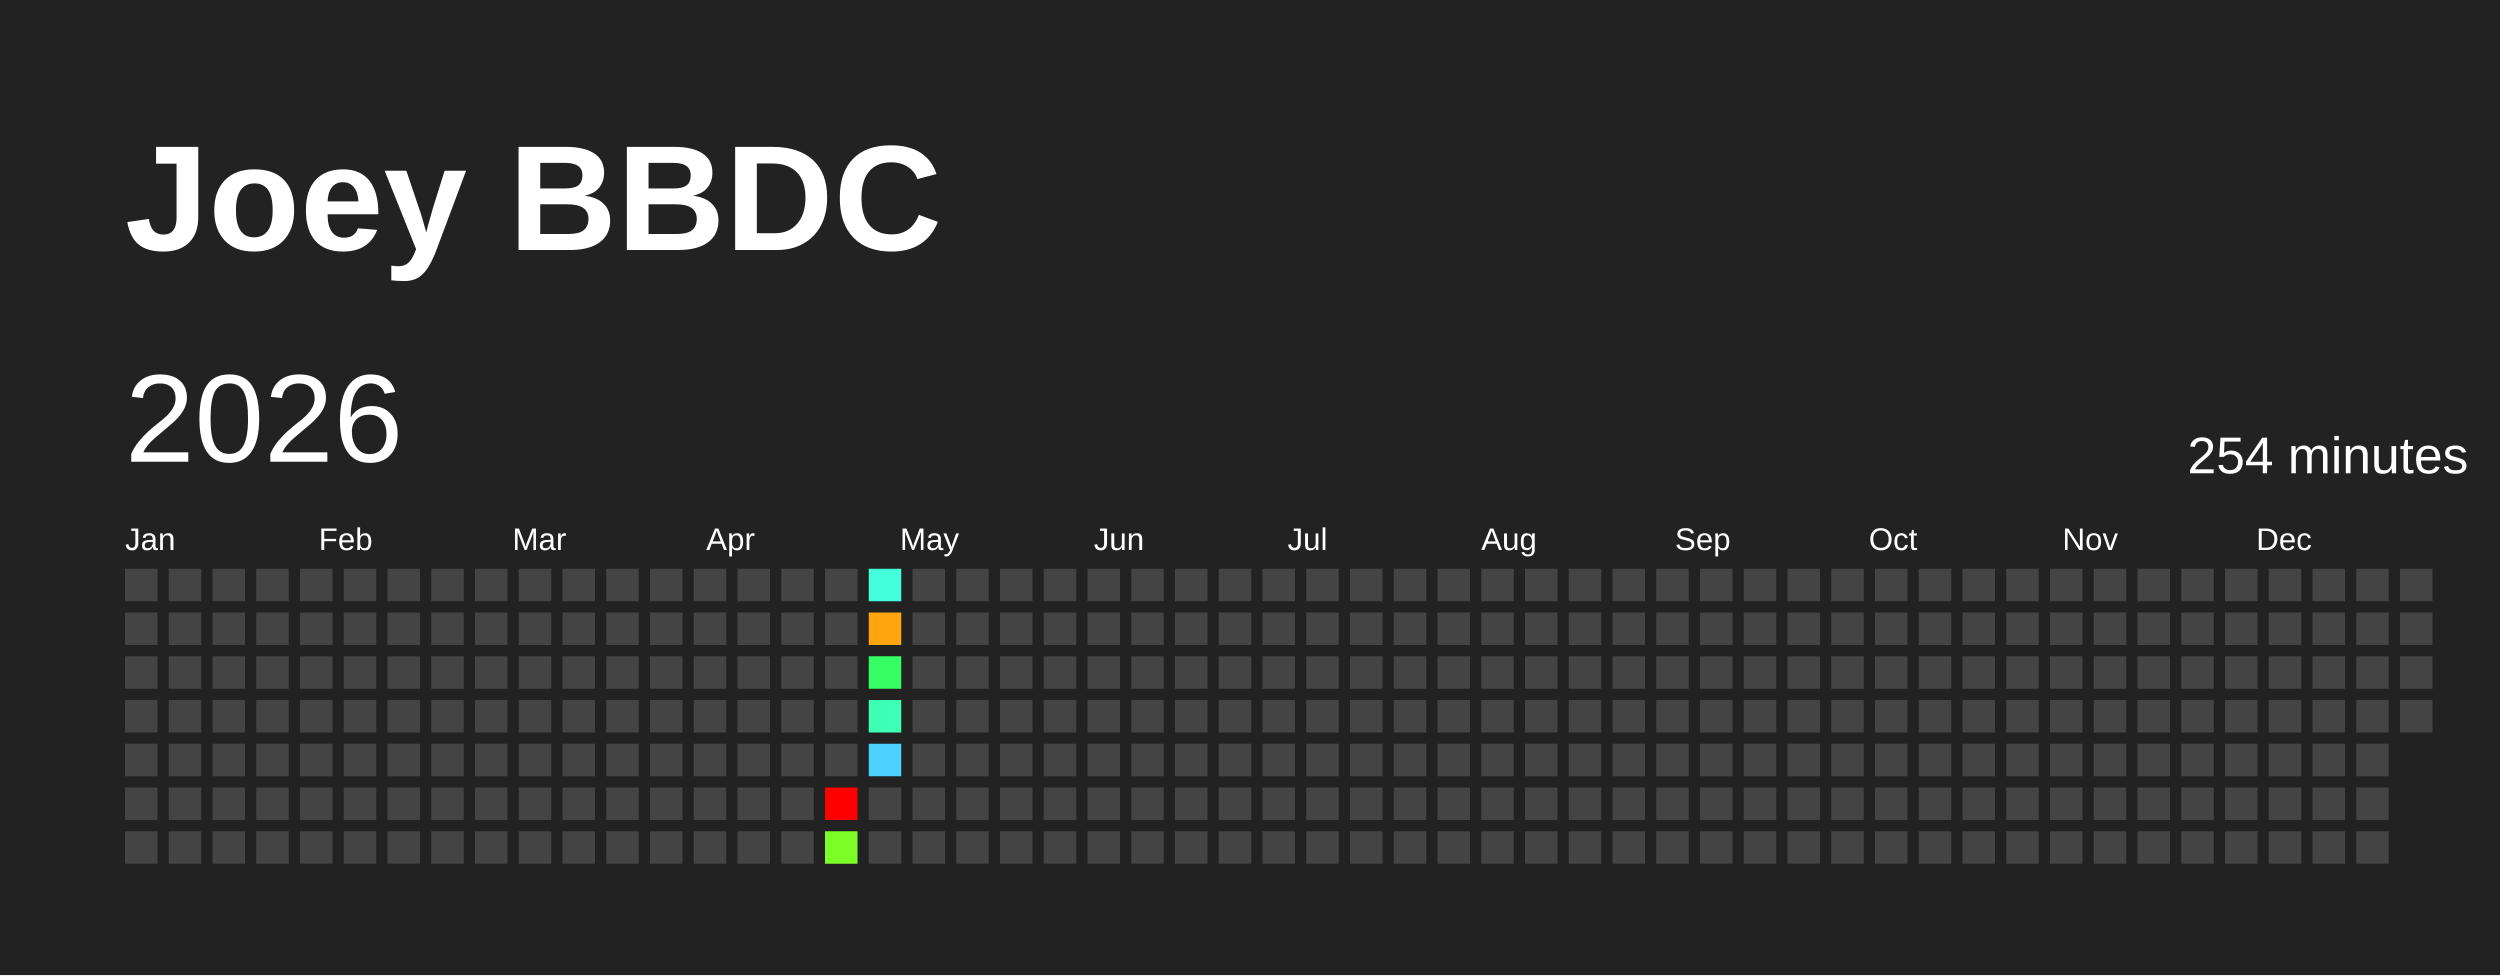
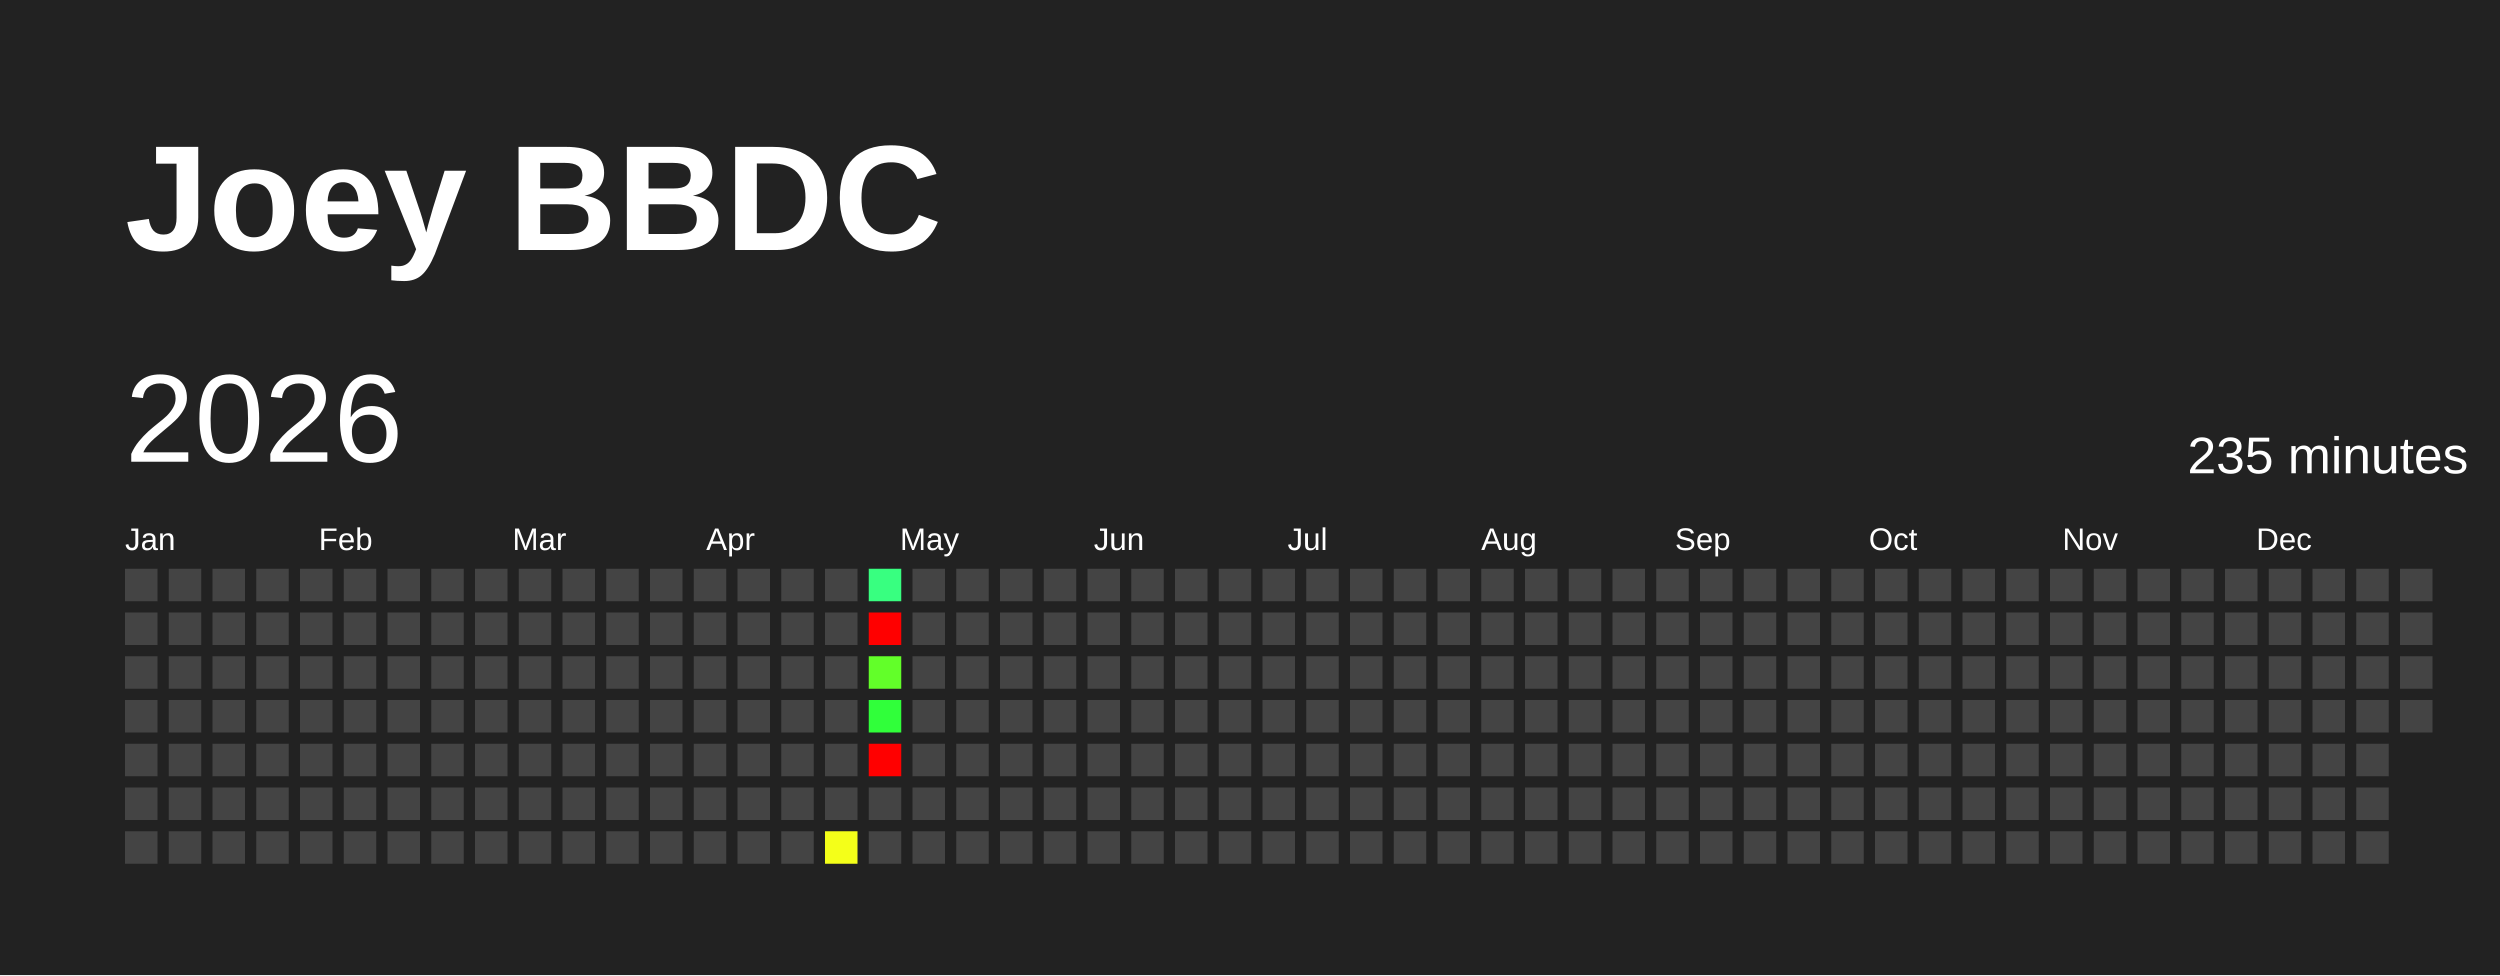
<svg xmlns="http://www.w3.org/2000/svg" baseProfile="full" height="78mm" version="1.1" viewBox="0,0,200,78" width="200mm">
  <defs />
  <rect fill="#222222" height="78" width="200" x="0" y="0" />
  <text fill="#FFFFFF" style="font-size:12px; font-family:Arial; font-weight:bold;" x="10" y="20">Joey BBDC</text>
  <text dominant-baseline="hanging" fill="#FFFFFF" style="font-size:10.0px; font-family:Arial;" x="10" y="30">2026</text>
-   <text dominant-baseline="hanging" fill="#FFFFFF" style="font-size:4.125px; font-family:Arial;" x="175" y="35">254 minutes</text>
+   <text dominant-baseline="hanging" fill="#FFFFFF" style="font-size:4.125px; font-family:Arial;" x="175" y="35">235 minutes</text>
  <text fill="#FFFFFF" style="font-size:2.5px; font-family:Arial" x="10.0" y="44">Jan</text>
  <text fill="#FFFFFF" style="font-size:2.5px; font-family:Arial" x="25.5" y="44">Feb</text>
  <text fill="#FFFFFF" style="font-size:2.5px; font-family:Arial" x="41.0" y="44">Mar</text>
  <text fill="#FFFFFF" style="font-size:2.5px; font-family:Arial" x="56.5" y="44">Apr</text>
  <text fill="#FFFFFF" style="font-size:2.5px; font-family:Arial" x="72.0" y="44">May</text>
  <text fill="#FFFFFF" style="font-size:2.5px; font-family:Arial" x="87.5" y="44">Jun</text>
  <text fill="#FFFFFF" style="font-size:2.5px; font-family:Arial" x="103.0" y="44">Jul</text>
  <text fill="#FFFFFF" style="font-size:2.5px; font-family:Arial" x="118.5" y="44">Aug</text>
  <text fill="#FFFFFF" style="font-size:2.5px; font-family:Arial" x="134.0" y="44">Sep</text>
  <text fill="#FFFFFF" style="font-size:2.5px; font-family:Arial" x="149.5" y="44">Oct</text>
  <text fill="#FFFFFF" style="font-size:2.5px; font-family:Arial" x="165.0" y="44">Nov</text>
  <text fill="#FFFFFF" style="font-size:2.5px; font-family:Arial" x="180.5" y="44">Dec</text>
  <rect fill="#444444" height="2.6" width="2.6" x="10.0" y="45.5" />
  <rect fill="#444444" height="2.6" width="2.6" x="10.0" y="49.0" />
  <rect fill="#444444" height="2.6" width="2.6" x="10.0" y="52.5" />
  <rect fill="#444444" height="2.6" width="2.6" x="10.0" y="56.0" />
  <rect fill="#444444" height="2.6" width="2.6" x="10.0" y="59.5" />
  <rect fill="#444444" height="2.6" width="2.6" x="10.0" y="63.0" />
  <rect fill="#444444" height="2.6" width="2.6" x="10.0" y="66.5" />
  <rect fill="#444444" height="2.6" width="2.6" x="13.5" y="45.5" />
  <rect fill="#444444" height="2.6" width="2.6" x="13.5" y="49.0" />
  <rect fill="#444444" height="2.6" width="2.6" x="13.5" y="52.5" />
  <rect fill="#444444" height="2.6" width="2.6" x="13.5" y="56.0" />
  <rect fill="#444444" height="2.6" width="2.6" x="13.5" y="59.5" />
  <rect fill="#444444" height="2.6" width="2.6" x="13.5" y="63.0" />
  <rect fill="#444444" height="2.6" width="2.6" x="13.5" y="66.5" />
  <rect fill="#444444" height="2.6" width="2.6" x="17.0" y="45.5" />
  <rect fill="#444444" height="2.6" width="2.6" x="17.0" y="49.0" />
  <rect fill="#444444" height="2.6" width="2.6" x="17.0" y="52.5" />
  <rect fill="#444444" height="2.6" width="2.6" x="17.0" y="56.0" />
  <rect fill="#444444" height="2.6" width="2.6" x="17.0" y="59.5" />
  <rect fill="#444444" height="2.6" width="2.6" x="17.0" y="63.0" />
  <rect fill="#444444" height="2.6" width="2.6" x="17.0" y="66.5" />
  <rect fill="#444444" height="2.6" width="2.6" x="20.5" y="45.5" />
  <rect fill="#444444" height="2.6" width="2.6" x="20.5" y="49.0" />
  <rect fill="#444444" height="2.6" width="2.6" x="20.5" y="52.5" />
  <rect fill="#444444" height="2.6" width="2.6" x="20.5" y="56.0" />
  <rect fill="#444444" height="2.6" width="2.6" x="20.5" y="59.5" />
  <rect fill="#444444" height="2.6" width="2.6" x="20.5" y="63.0" />
  <rect fill="#444444" height="2.6" width="2.6" x="20.5" y="66.5" />
  <rect fill="#444444" height="2.6" width="2.6" x="24.0" y="45.5" />
  <rect fill="#444444" height="2.6" width="2.6" x="24.0" y="49.0" />
  <rect fill="#444444" height="2.6" width="2.6" x="24.0" y="52.5" />
  <rect fill="#444444" height="2.6" width="2.6" x="24.0" y="56.0" />
  <rect fill="#444444" height="2.6" width="2.6" x="24.0" y="59.5" />
  <rect fill="#444444" height="2.6" width="2.6" x="24.0" y="63.0" />
  <rect fill="#444444" height="2.6" width="2.6" x="24.0" y="66.5" />
  <rect fill="#444444" height="2.6" width="2.6" x="27.5" y="45.5" />
  <rect fill="#444444" height="2.6" width="2.6" x="27.5" y="49.0" />
  <rect fill="#444444" height="2.6" width="2.6" x="27.5" y="52.5" />
  <rect fill="#444444" height="2.6" width="2.6" x="27.5" y="56.0" />
  <rect fill="#444444" height="2.6" width="2.6" x="27.5" y="59.5" />
  <rect fill="#444444" height="2.6" width="2.6" x="27.5" y="63.0" />
  <rect fill="#444444" height="2.6" width="2.6" x="27.5" y="66.5" />
  <rect fill="#444444" height="2.6" width="2.6" x="31.0" y="45.5" />
  <rect fill="#444444" height="2.6" width="2.6" x="31.0" y="49.0" />
  <rect fill="#444444" height="2.6" width="2.6" x="31.0" y="52.5" />
  <rect fill="#444444" height="2.6" width="2.6" x="31.0" y="56.0" />
  <rect fill="#444444" height="2.6" width="2.6" x="31.0" y="59.5" />
  <rect fill="#444444" height="2.6" width="2.6" x="31.0" y="63.0" />
  <rect fill="#444444" height="2.6" width="2.6" x="31.0" y="66.5" />
  <rect fill="#444444" height="2.6" width="2.6" x="34.5" y="45.5" />
  <rect fill="#444444" height="2.6" width="2.6" x="34.5" y="49.0" />
  <rect fill="#444444" height="2.6" width="2.6" x="34.5" y="52.5" />
  <rect fill="#444444" height="2.6" width="2.6" x="34.5" y="56.0" />
  <rect fill="#444444" height="2.6" width="2.6" x="34.5" y="59.5" />
  <rect fill="#444444" height="2.6" width="2.6" x="34.5" y="63.0" />
  <rect fill="#444444" height="2.6" width="2.6" x="34.5" y="66.5" />
  <rect fill="#444444" height="2.6" width="2.6" x="38.0" y="45.5" />
  <rect fill="#444444" height="2.6" width="2.6" x="38.0" y="49.0" />
  <rect fill="#444444" height="2.6" width="2.6" x="38.0" y="52.5" />
  <rect fill="#444444" height="2.6" width="2.6" x="38.0" y="56.0" />
  <rect fill="#444444" height="2.6" width="2.6" x="38.0" y="59.5" />
  <rect fill="#444444" height="2.6" width="2.6" x="38.0" y="63.0" />
  <rect fill="#444444" height="2.6" width="2.6" x="38.0" y="66.5" />
  <rect fill="#444444" height="2.6" width="2.6" x="41.5" y="45.5" />
  <rect fill="#444444" height="2.6" width="2.6" x="41.5" y="49.0" />
  <rect fill="#444444" height="2.6" width="2.6" x="41.5" y="52.5" />
  <rect fill="#444444" height="2.6" width="2.6" x="41.5" y="56.0" />
  <rect fill="#444444" height="2.6" width="2.6" x="41.5" y="59.5" />
  <rect fill="#444444" height="2.6" width="2.6" x="41.5" y="63.0" />
  <rect fill="#444444" height="2.6" width="2.6" x="41.5" y="66.5" />
  <rect fill="#444444" height="2.6" width="2.6" x="45.0" y="45.5" />
  <rect fill="#444444" height="2.6" width="2.6" x="45.0" y="49.0" />
  <rect fill="#444444" height="2.6" width="2.6" x="45.0" y="52.5" />
  <rect fill="#444444" height="2.6" width="2.6" x="45.0" y="56.0" />
  <rect fill="#444444" height="2.6" width="2.6" x="45.0" y="59.5" />
  <rect fill="#444444" height="2.6" width="2.6" x="45.0" y="63.0" />
  <rect fill="#444444" height="2.6" width="2.6" x="45.0" y="66.5" />
  <rect fill="#444444" height="2.6" width="2.6" x="48.5" y="45.5" />
  <rect fill="#444444" height="2.6" width="2.6" x="48.5" y="49.0" />
  <rect fill="#444444" height="2.6" width="2.6" x="48.5" y="52.5" />
  <rect fill="#444444" height="2.6" width="2.6" x="48.5" y="56.0" />
  <rect fill="#444444" height="2.6" width="2.6" x="48.5" y="59.5" />
  <rect fill="#444444" height="2.6" width="2.6" x="48.5" y="63.0" />
  <rect fill="#444444" height="2.6" width="2.6" x="48.5" y="66.5" />
  <rect fill="#444444" height="2.6" width="2.6" x="52.0" y="45.5" />
  <rect fill="#444444" height="2.6" width="2.6" x="52.0" y="49.0" />
  <rect fill="#444444" height="2.6" width="2.6" x="52.0" y="52.5" />
  <rect fill="#444444" height="2.6" width="2.6" x="52.0" y="56.0" />
  <rect fill="#444444" height="2.6" width="2.6" x="52.0" y="59.5" />
  <rect fill="#444444" height="2.6" width="2.6" x="52.0" y="63.0" />
  <rect fill="#444444" height="2.6" width="2.6" x="52.0" y="66.5" />
  <rect fill="#444444" height="2.6" width="2.6" x="55.5" y="45.5" />
  <rect fill="#444444" height="2.6" width="2.6" x="55.5" y="49.0" />
  <rect fill="#444444" height="2.6" width="2.6" x="55.5" y="52.5" />
  <rect fill="#444444" height="2.6" width="2.6" x="55.5" y="56.0" />
  <rect fill="#444444" height="2.6" width="2.6" x="55.5" y="59.5" />
  <rect fill="#444444" height="2.6" width="2.6" x="55.5" y="63.0" />
  <rect fill="#444444" height="2.6" width="2.6" x="55.5" y="66.5" />
  <rect fill="#444444" height="2.6" width="2.6" x="59.0" y="45.5" />
  <rect fill="#444444" height="2.6" width="2.6" x="59.0" y="49.0" />
  <rect fill="#444444" height="2.6" width="2.6" x="59.0" y="52.5" />
  <rect fill="#444444" height="2.6" width="2.6" x="59.0" y="56.0" />
  <rect fill="#444444" height="2.6" width="2.6" x="59.0" y="59.5" />
  <rect fill="#444444" height="2.6" width="2.6" x="59.0" y="63.0" />
  <rect fill="#444444" height="2.6" width="2.6" x="59.0" y="66.5" />
  <rect fill="#444444" height="2.6" width="2.6" x="62.5" y="45.5" />
  <rect fill="#444444" height="2.6" width="2.6" x="62.5" y="49.0" />
  <rect fill="#444444" height="2.6" width="2.6" x="62.5" y="52.5" />
  <rect fill="#444444" height="2.6" width="2.6" x="62.5" y="56.0" />
  <rect fill="#444444" height="2.6" width="2.6" x="62.5" y="59.5" />
  <rect fill="#444444" height="2.6" width="2.6" x="62.5" y="63.0" />
  <rect fill="#444444" height="2.6" width="2.6" x="62.5" y="66.5" />
  <rect fill="#444444" height="2.6" width="2.6" x="66.0" y="45.5" />
  <rect fill="#444444" height="2.6" width="2.6" x="66.0" y="49.0" />
  <rect fill="#444444" height="2.6" width="2.6" x="66.0" y="52.5" />
  <rect fill="#444444" height="2.6" width="2.6" x="66.0" y="56.0" />
  <rect fill="#444444" height="2.6" width="2.6" x="66.0" y="59.5" />
-   <rect fill="red" height="2.6" width="2.6" x="66.0" y="63.0" />
-   <rect fill="#7cff26" height="2.6" width="2.6" x="66.0" y="66.5" />
-   <rect fill="#43ffdc" height="2.6" width="2.6" x="69.5" y="45.5" />
-   <rect fill="#ffa60f" height="2.6" width="2.6" x="69.5" y="49.0" />
-   <rect fill="#35ff64" height="2.6" width="2.6" x="69.5" y="52.5" />
-   <rect fill="#3effb6" height="2.6" width="2.6" x="69.5" y="56.0" />
-   <rect fill="#4dd2ff" height="2.6" width="2.6" x="69.5" y="59.5" />
+   <rect fill="#444444" height="2.6" width="2.6" x="66.0" y="63.0" />
+   <rect fill="#f4ff19" height="2.6" width="2.6" x="66.0" y="66.5" />
+   <rect fill="#38ff80" height="2.6" width="2.6" x="69.5" y="45.5" />
+   <rect fill="red" height="2.6" width="2.6" x="69.5" y="49.0" />
+   <rect fill="#62ff29" height="2.6" width="2.6" x="69.5" y="52.5" />
+   <rect fill="#30ff3a" height="2.6" width="2.6" x="69.5" y="56.0" />
+   <rect fill="red" height="2.6" width="2.6" x="69.5" y="59.5" />
  <rect fill="#444444" height="2.6" width="2.6" x="69.5" y="63.0" />
  <rect fill="#444444" height="2.6" width="2.6" x="69.5" y="66.5" />
  <rect fill="#444444" height="2.6" width="2.6" x="73.0" y="45.5" />
  <rect fill="#444444" height="2.6" width="2.6" x="73.0" y="49.0" />
  <rect fill="#444444" height="2.6" width="2.6" x="73.0" y="52.5" />
  <rect fill="#444444" height="2.6" width="2.6" x="73.0" y="56.0" />
  <rect fill="#444444" height="2.6" width="2.6" x="73.0" y="59.5" />
  <rect fill="#444444" height="2.6" width="2.6" x="73.0" y="63.0" />
  <rect fill="#444444" height="2.6" width="2.6" x="73.0" y="66.5" />
  <rect fill="#444444" height="2.6" width="2.6" x="76.5" y="45.5" />
  <rect fill="#444444" height="2.6" width="2.6" x="76.5" y="49.0" />
  <rect fill="#444444" height="2.6" width="2.6" x="76.5" y="52.5" />
  <rect fill="#444444" height="2.6" width="2.6" x="76.5" y="56.0" />
  <rect fill="#444444" height="2.6" width="2.6" x="76.5" y="59.5" />
  <rect fill="#444444" height="2.6" width="2.6" x="76.5" y="63.0" />
  <rect fill="#444444" height="2.6" width="2.6" x="76.5" y="66.5" />
  <rect fill="#444444" height="2.6" width="2.6" x="80.0" y="45.5" />
  <rect fill="#444444" height="2.6" width="2.6" x="80.0" y="49.0" />
  <rect fill="#444444" height="2.6" width="2.6" x="80.0" y="52.5" />
  <rect fill="#444444" height="2.6" width="2.6" x="80.0" y="56.0" />
  <rect fill="#444444" height="2.6" width="2.6" x="80.0" y="59.5" />
  <rect fill="#444444" height="2.6" width="2.6" x="80.0" y="63.0" />
  <rect fill="#444444" height="2.6" width="2.6" x="80.0" y="66.5" />
  <rect fill="#444444" height="2.6" width="2.6" x="83.5" y="45.5" />
  <rect fill="#444444" height="2.6" width="2.6" x="83.5" y="49.0" />
  <rect fill="#444444" height="2.6" width="2.6" x="83.5" y="52.5" />
  <rect fill="#444444" height="2.6" width="2.6" x="83.5" y="56.0" />
  <rect fill="#444444" height="2.6" width="2.6" x="83.5" y="59.5" />
  <rect fill="#444444" height="2.6" width="2.6" x="83.5" y="63.0" />
  <rect fill="#444444" height="2.6" width="2.6" x="83.5" y="66.5" />
  <rect fill="#444444" height="2.6" width="2.6" x="87.0" y="45.5" />
  <rect fill="#444444" height="2.6" width="2.6" x="87.0" y="49.0" />
  <rect fill="#444444" height="2.6" width="2.6" x="87.0" y="52.5" />
  <rect fill="#444444" height="2.6" width="2.6" x="87.0" y="56.0" />
  <rect fill="#444444" height="2.6" width="2.6" x="87.0" y="59.5" />
  <rect fill="#444444" height="2.6" width="2.6" x="87.0" y="63.0" />
  <rect fill="#444444" height="2.6" width="2.6" x="87.0" y="66.5" />
  <rect fill="#444444" height="2.6" width="2.6" x="90.5" y="45.5" />
  <rect fill="#444444" height="2.6" width="2.6" x="90.5" y="49.0" />
  <rect fill="#444444" height="2.6" width="2.6" x="90.5" y="52.5" />
  <rect fill="#444444" height="2.6" width="2.6" x="90.5" y="56.0" />
  <rect fill="#444444" height="2.6" width="2.6" x="90.5" y="59.5" />
  <rect fill="#444444" height="2.6" width="2.6" x="90.5" y="63.0" />
  <rect fill="#444444" height="2.6" width="2.6" x="90.5" y="66.5" />
  <rect fill="#444444" height="2.6" width="2.6" x="94.0" y="45.5" />
  <rect fill="#444444" height="2.6" width="2.6" x="94.0" y="49.0" />
  <rect fill="#444444" height="2.6" width="2.6" x="94.0" y="52.5" />
  <rect fill="#444444" height="2.6" width="2.6" x="94.0" y="56.0" />
  <rect fill="#444444" height="2.6" width="2.6" x="94.0" y="59.5" />
  <rect fill="#444444" height="2.6" width="2.6" x="94.0" y="63.0" />
  <rect fill="#444444" height="2.6" width="2.6" x="94.0" y="66.5" />
  <rect fill="#444444" height="2.6" width="2.6" x="97.5" y="45.5" />
  <rect fill="#444444" height="2.6" width="2.6" x="97.5" y="49.0" />
  <rect fill="#444444" height="2.6" width="2.6" x="97.5" y="52.5" />
  <rect fill="#444444" height="2.6" width="2.6" x="97.5" y="56.0" />
  <rect fill="#444444" height="2.6" width="2.6" x="97.5" y="59.5" />
  <rect fill="#444444" height="2.6" width="2.6" x="97.5" y="63.0" />
  <rect fill="#444444" height="2.6" width="2.6" x="97.5" y="66.5" />
  <rect fill="#444444" height="2.6" width="2.6" x="101.0" y="45.5" />
  <rect fill="#444444" height="2.6" width="2.6" x="101.0" y="49.0" />
  <rect fill="#444444" height="2.6" width="2.6" x="101.0" y="52.5" />
  <rect fill="#444444" height="2.6" width="2.6" x="101.0" y="56.0" />
  <rect fill="#444444" height="2.6" width="2.6" x="101.0" y="59.5" />
  <rect fill="#444444" height="2.6" width="2.6" x="101.0" y="63.0" />
  <rect fill="#444444" height="2.6" width="2.6" x="101.0" y="66.5" />
  <rect fill="#444444" height="2.6" width="2.6" x="104.5" y="45.5" />
  <rect fill="#444444" height="2.6" width="2.6" x="104.5" y="49.0" />
  <rect fill="#444444" height="2.6" width="2.6" x="104.5" y="52.5" />
  <rect fill="#444444" height="2.6" width="2.6" x="104.5" y="56.0" />
  <rect fill="#444444" height="2.6" width="2.6" x="104.5" y="59.5" />
  <rect fill="#444444" height="2.6" width="2.6" x="104.5" y="63.0" />
  <rect fill="#444444" height="2.6" width="2.6" x="104.5" y="66.5" />
  <rect fill="#444444" height="2.6" width="2.6" x="108.0" y="45.5" />
  <rect fill="#444444" height="2.6" width="2.6" x="108.0" y="49.0" />
  <rect fill="#444444" height="2.6" width="2.6" x="108.0" y="52.5" />
  <rect fill="#444444" height="2.6" width="2.6" x="108.0" y="56.0" />
  <rect fill="#444444" height="2.6" width="2.6" x="108.0" y="59.5" />
  <rect fill="#444444" height="2.6" width="2.6" x="108.0" y="63.0" />
  <rect fill="#444444" height="2.6" width="2.6" x="108.0" y="66.5" />
  <rect fill="#444444" height="2.6" width="2.6" x="111.5" y="45.5" />
  <rect fill="#444444" height="2.6" width="2.6" x="111.5" y="49.0" />
  <rect fill="#444444" height="2.6" width="2.6" x="111.5" y="52.5" />
  <rect fill="#444444" height="2.6" width="2.6" x="111.5" y="56.0" />
  <rect fill="#444444" height="2.6" width="2.6" x="111.5" y="59.5" />
  <rect fill="#444444" height="2.6" width="2.6" x="111.5" y="63.0" />
  <rect fill="#444444" height="2.6" width="2.6" x="111.5" y="66.5" />
  <rect fill="#444444" height="2.6" width="2.6" x="115.0" y="45.5" />
  <rect fill="#444444" height="2.6" width="2.6" x="115.0" y="49.0" />
  <rect fill="#444444" height="2.6" width="2.6" x="115.0" y="52.5" />
  <rect fill="#444444" height="2.6" width="2.6" x="115.0" y="56.0" />
  <rect fill="#444444" height="2.6" width="2.6" x="115.0" y="59.5" />
  <rect fill="#444444" height="2.6" width="2.6" x="115.0" y="63.0" />
  <rect fill="#444444" height="2.6" width="2.6" x="115.0" y="66.5" />
  <rect fill="#444444" height="2.6" width="2.6" x="118.5" y="45.5" />
  <rect fill="#444444" height="2.6" width="2.6" x="118.5" y="49.0" />
  <rect fill="#444444" height="2.6" width="2.6" x="118.5" y="52.5" />
  <rect fill="#444444" height="2.6" width="2.6" x="118.5" y="56.0" />
  <rect fill="#444444" height="2.6" width="2.6" x="118.5" y="59.5" />
  <rect fill="#444444" height="2.6" width="2.6" x="118.5" y="63.0" />
  <rect fill="#444444" height="2.6" width="2.6" x="118.5" y="66.5" />
  <rect fill="#444444" height="2.6" width="2.6" x="122.0" y="45.5" />
  <rect fill="#444444" height="2.6" width="2.6" x="122.0" y="49.0" />
  <rect fill="#444444" height="2.6" width="2.6" x="122.0" y="52.5" />
  <rect fill="#444444" height="2.6" width="2.6" x="122.0" y="56.0" />
  <rect fill="#444444" height="2.6" width="2.6" x="122.0" y="59.5" />
  <rect fill="#444444" height="2.6" width="2.6" x="122.0" y="63.0" />
  <rect fill="#444444" height="2.6" width="2.6" x="122.0" y="66.5" />
  <rect fill="#444444" height="2.6" width="2.6" x="125.5" y="45.5" />
  <rect fill="#444444" height="2.6" width="2.6" x="125.5" y="49.0" />
  <rect fill="#444444" height="2.6" width="2.6" x="125.5" y="52.5" />
  <rect fill="#444444" height="2.6" width="2.6" x="125.5" y="56.0" />
  <rect fill="#444444" height="2.6" width="2.6" x="125.5" y="59.5" />
  <rect fill="#444444" height="2.6" width="2.6" x="125.5" y="63.0" />
  <rect fill="#444444" height="2.6" width="2.6" x="125.5" y="66.5" />
  <rect fill="#444444" height="2.6" width="2.6" x="129.0" y="45.5" />
  <rect fill="#444444" height="2.6" width="2.6" x="129.0" y="49.0" />
  <rect fill="#444444" height="2.6" width="2.6" x="129.0" y="52.5" />
  <rect fill="#444444" height="2.6" width="2.6" x="129.0" y="56.0" />
  <rect fill="#444444" height="2.6" width="2.6" x="129.0" y="59.5" />
  <rect fill="#444444" height="2.6" width="2.6" x="129.0" y="63.0" />
  <rect fill="#444444" height="2.6" width="2.6" x="129.0" y="66.5" />
  <rect fill="#444444" height="2.6" width="2.6" x="132.5" y="45.5" />
  <rect fill="#444444" height="2.6" width="2.6" x="132.5" y="49.0" />
  <rect fill="#444444" height="2.6" width="2.6" x="132.5" y="52.5" />
  <rect fill="#444444" height="2.6" width="2.6" x="132.5" y="56.0" />
  <rect fill="#444444" height="2.6" width="2.6" x="132.5" y="59.5" />
  <rect fill="#444444" height="2.6" width="2.6" x="132.5" y="63.0" />
  <rect fill="#444444" height="2.6" width="2.6" x="132.5" y="66.5" />
  <rect fill="#444444" height="2.6" width="2.6" x="136.0" y="45.5" />
  <rect fill="#444444" height="2.6" width="2.6" x="136.0" y="49.0" />
  <rect fill="#444444" height="2.6" width="2.6" x="136.0" y="52.5" />
  <rect fill="#444444" height="2.6" width="2.6" x="136.0" y="56.0" />
  <rect fill="#444444" height="2.6" width="2.6" x="136.0" y="59.5" />
  <rect fill="#444444" height="2.6" width="2.6" x="136.0" y="63.0" />
  <rect fill="#444444" height="2.6" width="2.6" x="136.0" y="66.5" />
  <rect fill="#444444" height="2.6" width="2.6" x="139.5" y="45.5" />
  <rect fill="#444444" height="2.6" width="2.6" x="139.5" y="49.0" />
  <rect fill="#444444" height="2.6" width="2.6" x="139.5" y="52.5" />
  <rect fill="#444444" height="2.6" width="2.6" x="139.5" y="56.0" />
  <rect fill="#444444" height="2.6" width="2.6" x="139.5" y="59.5" />
  <rect fill="#444444" height="2.6" width="2.6" x="139.5" y="63.0" />
  <rect fill="#444444" height="2.6" width="2.6" x="139.5" y="66.5" />
  <rect fill="#444444" height="2.6" width="2.6" x="143.0" y="45.5" />
  <rect fill="#444444" height="2.6" width="2.6" x="143.0" y="49.0" />
  <rect fill="#444444" height="2.6" width="2.6" x="143.0" y="52.5" />
  <rect fill="#444444" height="2.6" width="2.6" x="143.0" y="56.0" />
  <rect fill="#444444" height="2.6" width="2.6" x="143.0" y="59.5" />
  <rect fill="#444444" height="2.6" width="2.6" x="143.0" y="63.0" />
  <rect fill="#444444" height="2.6" width="2.6" x="143.0" y="66.5" />
  <rect fill="#444444" height="2.6" width="2.6" x="146.5" y="45.5" />
  <rect fill="#444444" height="2.6" width="2.6" x="146.5" y="49.0" />
  <rect fill="#444444" height="2.6" width="2.6" x="146.5" y="52.5" />
  <rect fill="#444444" height="2.6" width="2.6" x="146.5" y="56.0" />
  <rect fill="#444444" height="2.6" width="2.6" x="146.5" y="59.5" />
  <rect fill="#444444" height="2.6" width="2.6" x="146.5" y="63.0" />
  <rect fill="#444444" height="2.6" width="2.6" x="146.5" y="66.5" />
  <rect fill="#444444" height="2.6" width="2.6" x="150.0" y="45.5" />
  <rect fill="#444444" height="2.6" width="2.6" x="150.0" y="49.0" />
  <rect fill="#444444" height="2.6" width="2.6" x="150.0" y="52.5" />
  <rect fill="#444444" height="2.6" width="2.6" x="150.0" y="56.0" />
  <rect fill="#444444" height="2.6" width="2.6" x="150.0" y="59.5" />
  <rect fill="#444444" height="2.6" width="2.6" x="150.0" y="63.0" />
  <rect fill="#444444" height="2.6" width="2.6" x="150.0" y="66.5" />
  <rect fill="#444444" height="2.6" width="2.6" x="153.5" y="45.5" />
  <rect fill="#444444" height="2.6" width="2.6" x="153.5" y="49.0" />
  <rect fill="#444444" height="2.6" width="2.6" x="153.5" y="52.5" />
  <rect fill="#444444" height="2.6" width="2.6" x="153.5" y="56.0" />
  <rect fill="#444444" height="2.6" width="2.6" x="153.5" y="59.5" />
  <rect fill="#444444" height="2.6" width="2.6" x="153.5" y="63.0" />
  <rect fill="#444444" height="2.6" width="2.6" x="153.5" y="66.5" />
  <rect fill="#444444" height="2.6" width="2.6" x="157.0" y="45.5" />
  <rect fill="#444444" height="2.6" width="2.6" x="157.0" y="49.0" />
  <rect fill="#444444" height="2.6" width="2.6" x="157.0" y="52.5" />
  <rect fill="#444444" height="2.6" width="2.6" x="157.0" y="56.0" />
  <rect fill="#444444" height="2.6" width="2.6" x="157.0" y="59.5" />
  <rect fill="#444444" height="2.6" width="2.6" x="157.0" y="63.0" />
  <rect fill="#444444" height="2.6" width="2.6" x="157.0" y="66.5" />
  <rect fill="#444444" height="2.6" width="2.6" x="160.5" y="45.5" />
  <rect fill="#444444" height="2.6" width="2.6" x="160.5" y="49.0" />
  <rect fill="#444444" height="2.6" width="2.6" x="160.5" y="52.5" />
  <rect fill="#444444" height="2.6" width="2.6" x="160.5" y="56.0" />
  <rect fill="#444444" height="2.6" width="2.6" x="160.5" y="59.5" />
  <rect fill="#444444" height="2.6" width="2.6" x="160.5" y="63.0" />
  <rect fill="#444444" height="2.6" width="2.6" x="160.5" y="66.5" />
  <rect fill="#444444" height="2.6" width="2.6" x="164.0" y="45.5" />
  <rect fill="#444444" height="2.6" width="2.6" x="164.0" y="49.0" />
  <rect fill="#444444" height="2.6" width="2.6" x="164.0" y="52.5" />
  <rect fill="#444444" height="2.6" width="2.6" x="164.0" y="56.0" />
  <rect fill="#444444" height="2.6" width="2.6" x="164.0" y="59.5" />
  <rect fill="#444444" height="2.6" width="2.6" x="164.0" y="63.0" />
  <rect fill="#444444" height="2.6" width="2.6" x="164.0" y="66.5" />
  <rect fill="#444444" height="2.6" width="2.6" x="167.5" y="45.5" />
  <rect fill="#444444" height="2.6" width="2.6" x="167.5" y="49.0" />
  <rect fill="#444444" height="2.6" width="2.6" x="167.5" y="52.5" />
  <rect fill="#444444" height="2.6" width="2.6" x="167.5" y="56.0" />
  <rect fill="#444444" height="2.6" width="2.6" x="167.5" y="59.5" />
  <rect fill="#444444" height="2.6" width="2.6" x="167.5" y="63.0" />
  <rect fill="#444444" height="2.6" width="2.6" x="167.5" y="66.5" />
  <rect fill="#444444" height="2.6" width="2.6" x="171.0" y="45.5" />
  <rect fill="#444444" height="2.6" width="2.6" x="171.0" y="49.0" />
  <rect fill="#444444" height="2.6" width="2.6" x="171.0" y="52.5" />
  <rect fill="#444444" height="2.6" width="2.6" x="171.0" y="56.0" />
  <rect fill="#444444" height="2.6" width="2.6" x="171.0" y="59.5" />
  <rect fill="#444444" height="2.6" width="2.6" x="171.0" y="63.0" />
  <rect fill="#444444" height="2.6" width="2.6" x="171.0" y="66.5" />
  <rect fill="#444444" height="2.6" width="2.6" x="174.5" y="45.5" />
  <rect fill="#444444" height="2.6" width="2.6" x="174.5" y="49.0" />
  <rect fill="#444444" height="2.6" width="2.6" x="174.5" y="52.5" />
  <rect fill="#444444" height="2.6" width="2.6" x="174.5" y="56.0" />
  <rect fill="#444444" height="2.6" width="2.6" x="174.5" y="59.5" />
  <rect fill="#444444" height="2.6" width="2.6" x="174.5" y="63.0" />
  <rect fill="#444444" height="2.6" width="2.6" x="174.5" y="66.5" />
  <rect fill="#444444" height="2.6" width="2.6" x="178.0" y="45.5" />
  <rect fill="#444444" height="2.6" width="2.6" x="178.0" y="49.0" />
  <rect fill="#444444" height="2.6" width="2.6" x="178.0" y="52.5" />
  <rect fill="#444444" height="2.6" width="2.6" x="178.0" y="56.0" />
  <rect fill="#444444" height="2.6" width="2.6" x="178.0" y="59.5" />
  <rect fill="#444444" height="2.6" width="2.6" x="178.0" y="63.0" />
  <rect fill="#444444" height="2.6" width="2.6" x="178.0" y="66.5" />
  <rect fill="#444444" height="2.6" width="2.6" x="181.5" y="45.5" />
  <rect fill="#444444" height="2.6" width="2.6" x="181.5" y="49.0" />
  <rect fill="#444444" height="2.6" width="2.6" x="181.5" y="52.5" />
  <rect fill="#444444" height="2.6" width="2.6" x="181.5" y="56.0" />
  <rect fill="#444444" height="2.6" width="2.6" x="181.5" y="59.5" />
  <rect fill="#444444" height="2.6" width="2.6" x="181.5" y="63.0" />
  <rect fill="#444444" height="2.6" width="2.6" x="181.5" y="66.5" />
  <rect fill="#444444" height="2.6" width="2.6" x="185.0" y="45.5" />
  <rect fill="#444444" height="2.6" width="2.6" x="185.0" y="49.0" />
  <rect fill="#444444" height="2.6" width="2.6" x="185.0" y="52.5" />
  <rect fill="#444444" height="2.6" width="2.6" x="185.0" y="56.0" />
  <rect fill="#444444" height="2.6" width="2.6" x="185.0" y="59.5" />
  <rect fill="#444444" height="2.6" width="2.6" x="185.0" y="63.0" />
  <rect fill="#444444" height="2.6" width="2.6" x="185.0" y="66.5" />
  <rect fill="#444444" height="2.6" width="2.6" x="188.5" y="45.5" />
  <rect fill="#444444" height="2.6" width="2.6" x="188.5" y="49.0" />
  <rect fill="#444444" height="2.6" width="2.6" x="188.5" y="52.5" />
  <rect fill="#444444" height="2.6" width="2.6" x="188.5" y="56.0" />
  <rect fill="#444444" height="2.6" width="2.6" x="188.5" y="59.5" />
  <rect fill="#444444" height="2.6" width="2.6" x="188.5" y="63.0" />
  <rect fill="#444444" height="2.6" width="2.6" x="188.5" y="66.5" />
  <rect fill="#444444" height="2.6" width="2.6" x="192.0" y="45.5" />
  <rect fill="#444444" height="2.6" width="2.6" x="192.0" y="49.0" />
  <rect fill="#444444" height="2.6" width="2.6" x="192.0" y="52.5" />
  <rect fill="#444444" height="2.6" width="2.6" x="192.0" y="56.0" />
</svg>
